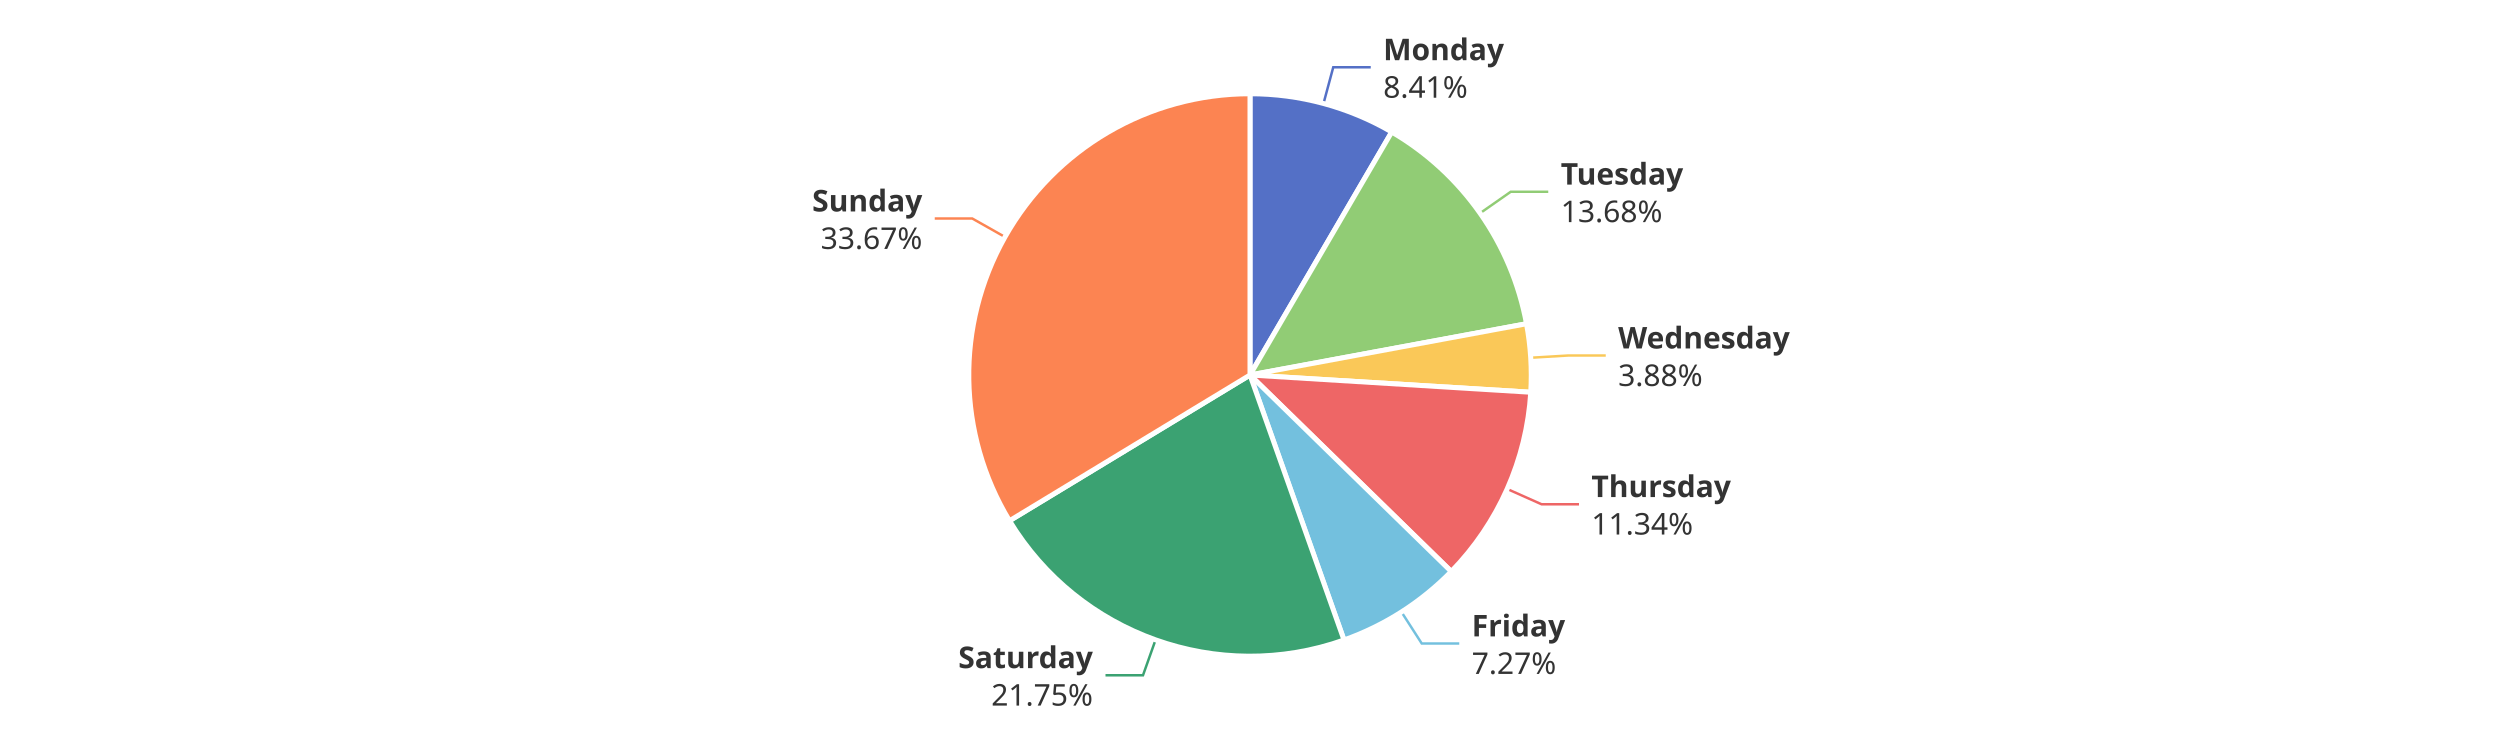
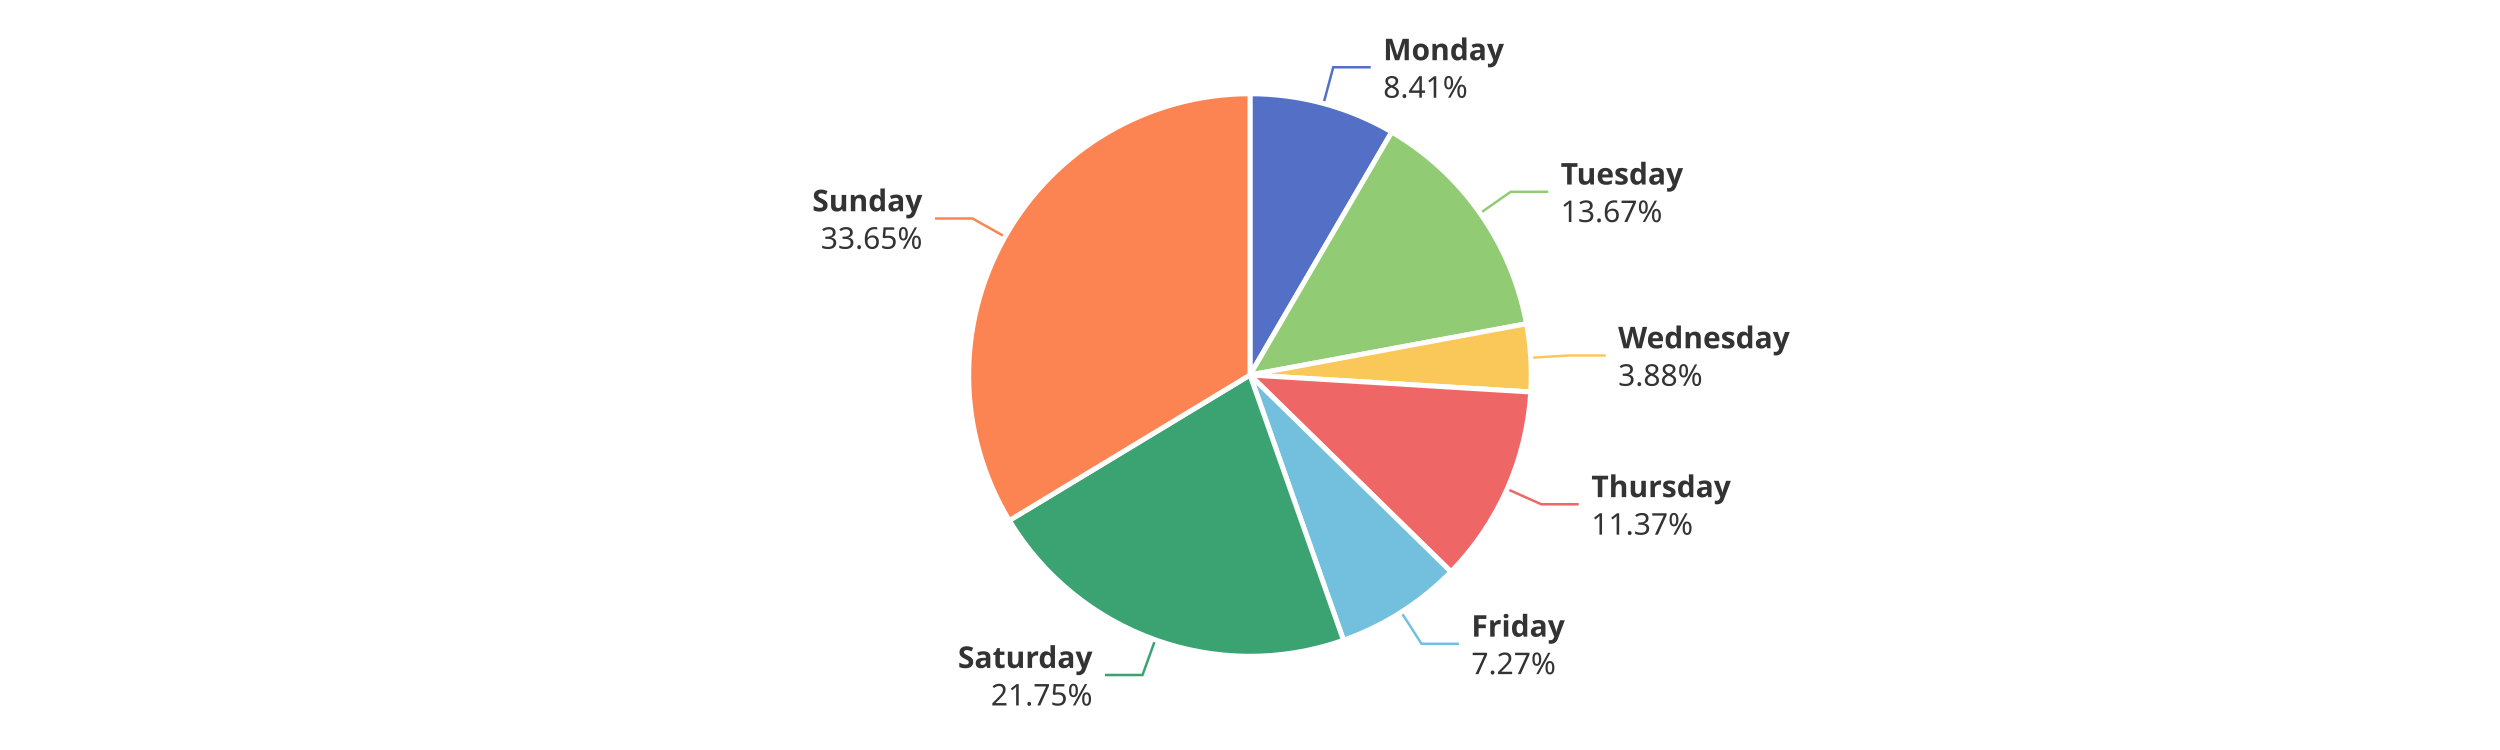
<svg xmlns="http://www.w3.org/2000/svg" width="1000" height="300" version="1.1" baseProfile="full" viewBox="0 0 1000 300">
  <rect width="1000" height="300" x="0" y="0" id="0" fill="#ffffff" />
  <polyline points="529.4 41.4 533.3 26.9 548.3 26.9" fill="none" stroke="#5470c6" />
  <polyline points="592 85.3 604.3 76.7 619.3 76.7" fill="none" stroke="#91cc75" />
  <polyline points="612.3 143.1 627.3 142.2 642.3 142.2" fill="none" stroke="#fac858" />
-   <polyline points="602.9 195.6 616.6 201.7 631.6 201.7" fill="none" stroke="#ee6666" />
-   <polyline points="560.6 244.8 568.7 257.4 583.7 257.4" fill="none" stroke="#73c0de" />
-   <polyline points="462.2 256 457.2 270.1 442.2 270.1" fill="none" stroke="#3ba272" />
-   <polyline points="402 94.8 388.9 87.4 373.9 87.4" fill="none" stroke="#fc8452" />
+   <polyline points="602.8 195.6 616.5 201.7 631.5 201.7" fill="none" stroke="#ee6666" />
+   <polyline points="560.5 244.9 568.6 257.5 583.6 257.5" fill="none" stroke="#73c0de" />
+   <polyline points="462.1 255.9 457 270 442 270" fill="none" stroke="#3ba272" />
+   <polyline points="402 94.7 389 87.4 374 87.4" fill="none" stroke="#fc8452" />
  <path d="M500 37.5A112.5 112.5 0 0 1 556.7 52.8L500 150Z" fill="#5470c6" stroke="#fff" stroke-width="2" stroke-linejoin="round" />
  <path d="M556.7 52.8A112.5 112.5 0 0 1 610.6 129.5L500 150Z" fill="#91cc75" stroke="#fff" stroke-width="2" stroke-linejoin="round" />
-   <path d="M610.6 129.5A112.5 112.5 0 0 1 612.3 156.9L500 150Z" fill="#fac858" stroke="#fff" stroke-width="2" stroke-linejoin="round" />
-   <path d="M612.3 156.9A112.5 112.5 0 0 1 580.5 228.6L500 150Z" fill="#ee6666" stroke="#fff" stroke-width="2" stroke-linejoin="round" />
-   <path d="M580.5 228.6A112.5 112.5 0 0 1 537.6 256L500 150Z" fill="#73c0de" stroke="#fff" stroke-width="2" stroke-linejoin="round" />
-   <path d="M537.6 256A112.5 112.5 0 0 1 403.8 208.3L500 150Z" fill="#3ba272" stroke="#fff" stroke-width="2" stroke-linejoin="round" />
-   <path d="M403.8 208.3A112.5 112.5 0 0 1 500 37.5L500 150Z" fill="#fc8452" stroke="#fff" stroke-width="2" stroke-linejoin="round" />
+   <path d="M610.6 129.5A112.5 112.5 0 0 1 612.3 156.8L500 150Z" fill="#fac858" stroke="#fff" stroke-width="2" stroke-linejoin="round" />
+   <path d="M612.3 156.8A112.5 112.5 0 0 1 580.4 228.7L500 150Z" fill="#ee6666" stroke="#fff" stroke-width="2" stroke-linejoin="round" />
+   <path d="M580.4 228.7A112.5 112.5 0 0 1 537.4 256.1L500 150Z" fill="#73c0de" stroke="#fff" stroke-width="2" stroke-linejoin="round" />
+   <path d="M537.4 256.1A112.5 112.5 0 0 1 403.7 208.2L500 150Z" fill="#3ba272" stroke="#fff" stroke-width="2" stroke-linejoin="round" />
+   <path d="M403.7 208.2A112.5 112.5 0 0 1 500 37.5L500 150Z" fill="#fc8452" stroke="#fff" stroke-width="2" stroke-linejoin="round" />
  <path d="M0 -15l42.8 0l0 30l-42.8 0Z" transform="translate(553.296 26.9243)" fill="none" />
  <text dominant-baseline="central" text-anchor="start" style="font-size:12px;font-family:sans-serif;font-weight:bold;" y="-7.5" transform="translate(553.296 26.9243)" fill="#333" stroke="rgb(255,255,255)" stroke-width="2" paint-order="stroke" stroke-miterlimit="2">Monday</text>
  <text dominant-baseline="central" text-anchor="start" style="font-size:12px;font-family:sans-serif;" y="7.5" transform="translate(553.296 26.9243)" fill="#333" stroke="rgb(255,255,255)" stroke-width="2" paint-order="stroke" stroke-miterlimit="2">8.41%</text>
-   <path d="M0 -15l46.2 0l0 30l-46.2 0Z" transform="translate(624.3141 76.6868)" fill="none" />
-   <text dominant-baseline="central" text-anchor="start" style="font-size:12px;font-family:sans-serif;font-weight:bold;" y="-7.5" transform="translate(624.3141 76.6868)" fill="#333" stroke="rgb(255,255,255)" stroke-width="2" paint-order="stroke" stroke-miterlimit="2">Tuesday</text>
-   <text dominant-baseline="central" text-anchor="start" style="font-size:12px;font-family:sans-serif;" y="7.5" transform="translate(624.3141 76.6868)" fill="#333" stroke="rgb(255,255,255)" stroke-width="2" paint-order="stroke" stroke-miterlimit="2">13.68%</text>
-   <path d="M0 -15l63.6 0l0 30l-63.6 0Z" transform="translate(647.2633 142.2341)" fill="none" />
-   <text dominant-baseline="central" text-anchor="start" style="font-size:12px;font-family:sans-serif;font-weight:bold;" y="-7.5" transform="translate(647.2633 142.2341)" fill="#333" stroke="rgb(255,255,255)" stroke-width="2" paint-order="stroke" stroke-miterlimit="2">Wednesday</text>
-   <text dominant-baseline="central" text-anchor="start" style="font-size:12px;font-family:sans-serif;" y="7.5" transform="translate(647.2633 142.2341)" fill="#333" stroke="rgb(255,255,255)" stroke-width="2" paint-order="stroke" stroke-miterlimit="2">3.88%</text>
-   <path d="M0 -15l50.2 0l0 30l-50.2 0Z" transform="translate(636.5638 201.6637)" fill="none" />
-   <text dominant-baseline="central" text-anchor="start" style="font-size:12px;font-family:sans-serif;font-weight:bold;" y="-7.5" transform="translate(636.5638 201.6637)" fill="#333" stroke="rgb(255,255,255)" stroke-width="2" paint-order="stroke" stroke-miterlimit="2">Thursday</text>
-   <text dominant-baseline="central" text-anchor="start" style="font-size:12px;font-family:sans-serif;" y="7.5" transform="translate(636.5638 201.6637)" fill="#333" stroke="rgb(255,255,255)" stroke-width="2" paint-order="stroke" stroke-miterlimit="2">11.34%</text>
-   <path d="M0 -15l34.2 0l0 30l-34.2 0Z" transform="translate(588.6895 257.4151)" fill="none" />
-   <text dominant-baseline="central" text-anchor="start" style="font-size:12px;font-family:sans-serif;font-weight:bold;" y="-7.5" transform="translate(588.6895 257.4151)" fill="#333" stroke="rgb(255,255,255)" stroke-width="2" paint-order="stroke" stroke-miterlimit="2">Friday</text>
-   <text dominant-baseline="central" text-anchor="start" style="font-size:12px;font-family:sans-serif;" y="7.5" transform="translate(588.6895 257.4151)" fill="#333" stroke="rgb(255,255,255)" stroke-width="2" paint-order="stroke" stroke-miterlimit="2">7.27%</text>
-   <path d="M-48.2 -15l48.2 0l0 30l-48.2 0Z" transform="translate(437.1503 270.0839)" fill="none" />
-   <text dominant-baseline="central" text-anchor="end" style="font-size:12px;font-family:sans-serif;font-weight:bold;" y="-7.5" transform="translate(437.1503 270.0839)" fill="#333" stroke="rgb(255,255,255)" stroke-width="2" paint-order="stroke" stroke-miterlimit="2">Saturday</text>
-   <text dominant-baseline="central" text-anchor="end" style="font-size:12px;font-family:sans-serif;" y="7.5" transform="translate(437.1503 270.0839)" fill="#333" stroke="rgb(255,255,255)" stroke-width="2" paint-order="stroke" stroke-miterlimit="2">21.75%</text>
-   <path d="M-40.9 -15l40.9 0l0 30l-40.9 0Z" transform="translate(368.9137 87.4214)" fill="none" />
-   <text dominant-baseline="central" text-anchor="end" style="font-size:12px;font-family:sans-serif;font-weight:bold;" y="-7.5" transform="translate(368.9137 87.4214)" fill="#333" stroke="rgb(255,255,255)" stroke-width="2" paint-order="stroke" stroke-miterlimit="2">Sunday</text>
-   <text dominant-baseline="central" text-anchor="end" style="font-size:12px;font-family:sans-serif;" y="7.5" transform="translate(368.9137 87.4214)" fill="#333" stroke="rgb(255,255,255)" stroke-width="2" paint-order="stroke" stroke-miterlimit="2">33.67%</text>
+   <path d="M0 -15l46.2 0l0 30l-46.2 0Z" transform="translate(624.2911 76.6541)" fill="none" />
+   <text dominant-baseline="central" text-anchor="start" style="font-size:12px;font-family:sans-serif;font-weight:bold;" y="-7.5" transform="translate(624.2911 76.6541)" fill="#333" stroke="rgb(255,255,255)" stroke-width="2" paint-order="stroke" stroke-miterlimit="2">Tuesday</text>
+   <text dominant-baseline="central" text-anchor="start" style="font-size:12px;font-family:sans-serif;" y="7.5" transform="translate(624.2911 76.6541)" fill="#333" stroke="rgb(255,255,255)" stroke-width="2" paint-order="stroke" stroke-miterlimit="2">13.67%</text>
+   <path d="M0 -15l63.6 0l0 30l-63.6 0Z" transform="translate(647.2584 142.1541)" fill="none" />
+   <text dominant-baseline="central" text-anchor="start" style="font-size:12px;font-family:sans-serif;font-weight:bold;" y="-7.5" transform="translate(647.2584 142.1541)" fill="#333" stroke="rgb(255,255,255)" stroke-width="2" paint-order="stroke" stroke-miterlimit="2">Wednesday</text>
+   <text dominant-baseline="central" text-anchor="start" style="font-size:12px;font-family:sans-serif;" y="7.5" transform="translate(647.2584 142.1541)" fill="#333" stroke="rgb(255,255,255)" stroke-width="2" paint-order="stroke" stroke-miterlimit="2">3.88%</text>
+   <path d="M0 -15l50.2 0l0 30l-50.2 0Z" transform="translate(636.5475 201.7003)" fill="none" />
+   <text dominant-baseline="central" text-anchor="start" style="font-size:12px;font-family:sans-serif;font-weight:bold;" y="-7.5" transform="translate(636.5475 201.7003)" fill="#333" stroke="rgb(255,255,255)" stroke-width="2" paint-order="stroke" stroke-miterlimit="2">Thursday</text>
+   <text dominant-baseline="central" text-anchor="start" style="font-size:12px;font-family:sans-serif;" y="7.5" transform="translate(636.5475 201.7003)" fill="#333" stroke="rgb(255,255,255)" stroke-width="2" paint-order="stroke" stroke-miterlimit="2">11.37%</text>
+   <path d="M0 -15l34.2 0l0 30l-34.2 0Z" transform="translate(588.5545 257.5013)" fill="none" />
+   <text dominant-baseline="central" text-anchor="start" style="font-size:12px;font-family:sans-serif;font-weight:bold;" y="-7.5" transform="translate(588.5545 257.5013)" fill="#333" stroke="rgb(255,255,255)" stroke-width="2" paint-order="stroke" stroke-miterlimit="2">Friday</text>
+   <text dominant-baseline="central" text-anchor="start" style="font-size:12px;font-family:sans-serif;" y="7.5" transform="translate(588.5545 257.5013)" fill="#333" stroke="rgb(255,255,255)" stroke-width="2" paint-order="stroke" stroke-miterlimit="2">7.27%</text>
+   <path d="M-48.2 -15l48.2 0l0 30l-48.2 0Z" transform="translate(436.9994 270.03)" fill="none" />
+   <text dominant-baseline="central" text-anchor="end" style="font-size:12px;font-family:sans-serif;font-weight:bold;" y="-7.5" transform="translate(436.9994 270.03)" fill="#333" stroke="rgb(255,255,255)" stroke-width="2" paint-order="stroke" stroke-miterlimit="2">Saturday</text>
+   <text dominant-baseline="central" text-anchor="end" style="font-size:12px;font-family:sans-serif;" y="7.5" transform="translate(436.9994 270.03)" fill="#333" stroke="rgb(255,255,255)" stroke-width="2" paint-order="stroke" stroke-miterlimit="2">21.75%</text>
+   <path d="M-40.9 -15l40.9 0l0 30l-40.9 0Z" transform="translate(368.953 87.3516)" fill="none" />
+   <text dominant-baseline="central" text-anchor="end" style="font-size:12px;font-family:sans-serif;font-weight:bold;" y="-7.5" transform="translate(368.953 87.3516)" fill="#333" stroke="rgb(255,255,255)" stroke-width="2" paint-order="stroke" stroke-miterlimit="2">Sunday</text>
+   <text dominant-baseline="central" text-anchor="end" style="font-size:12px;font-family:sans-serif;" y="7.5" transform="translate(368.953 87.3516)" fill="#333" stroke="rgb(255,255,255)" stroke-width="2" paint-order="stroke" stroke-miterlimit="2">33.65%</text>
</svg>
